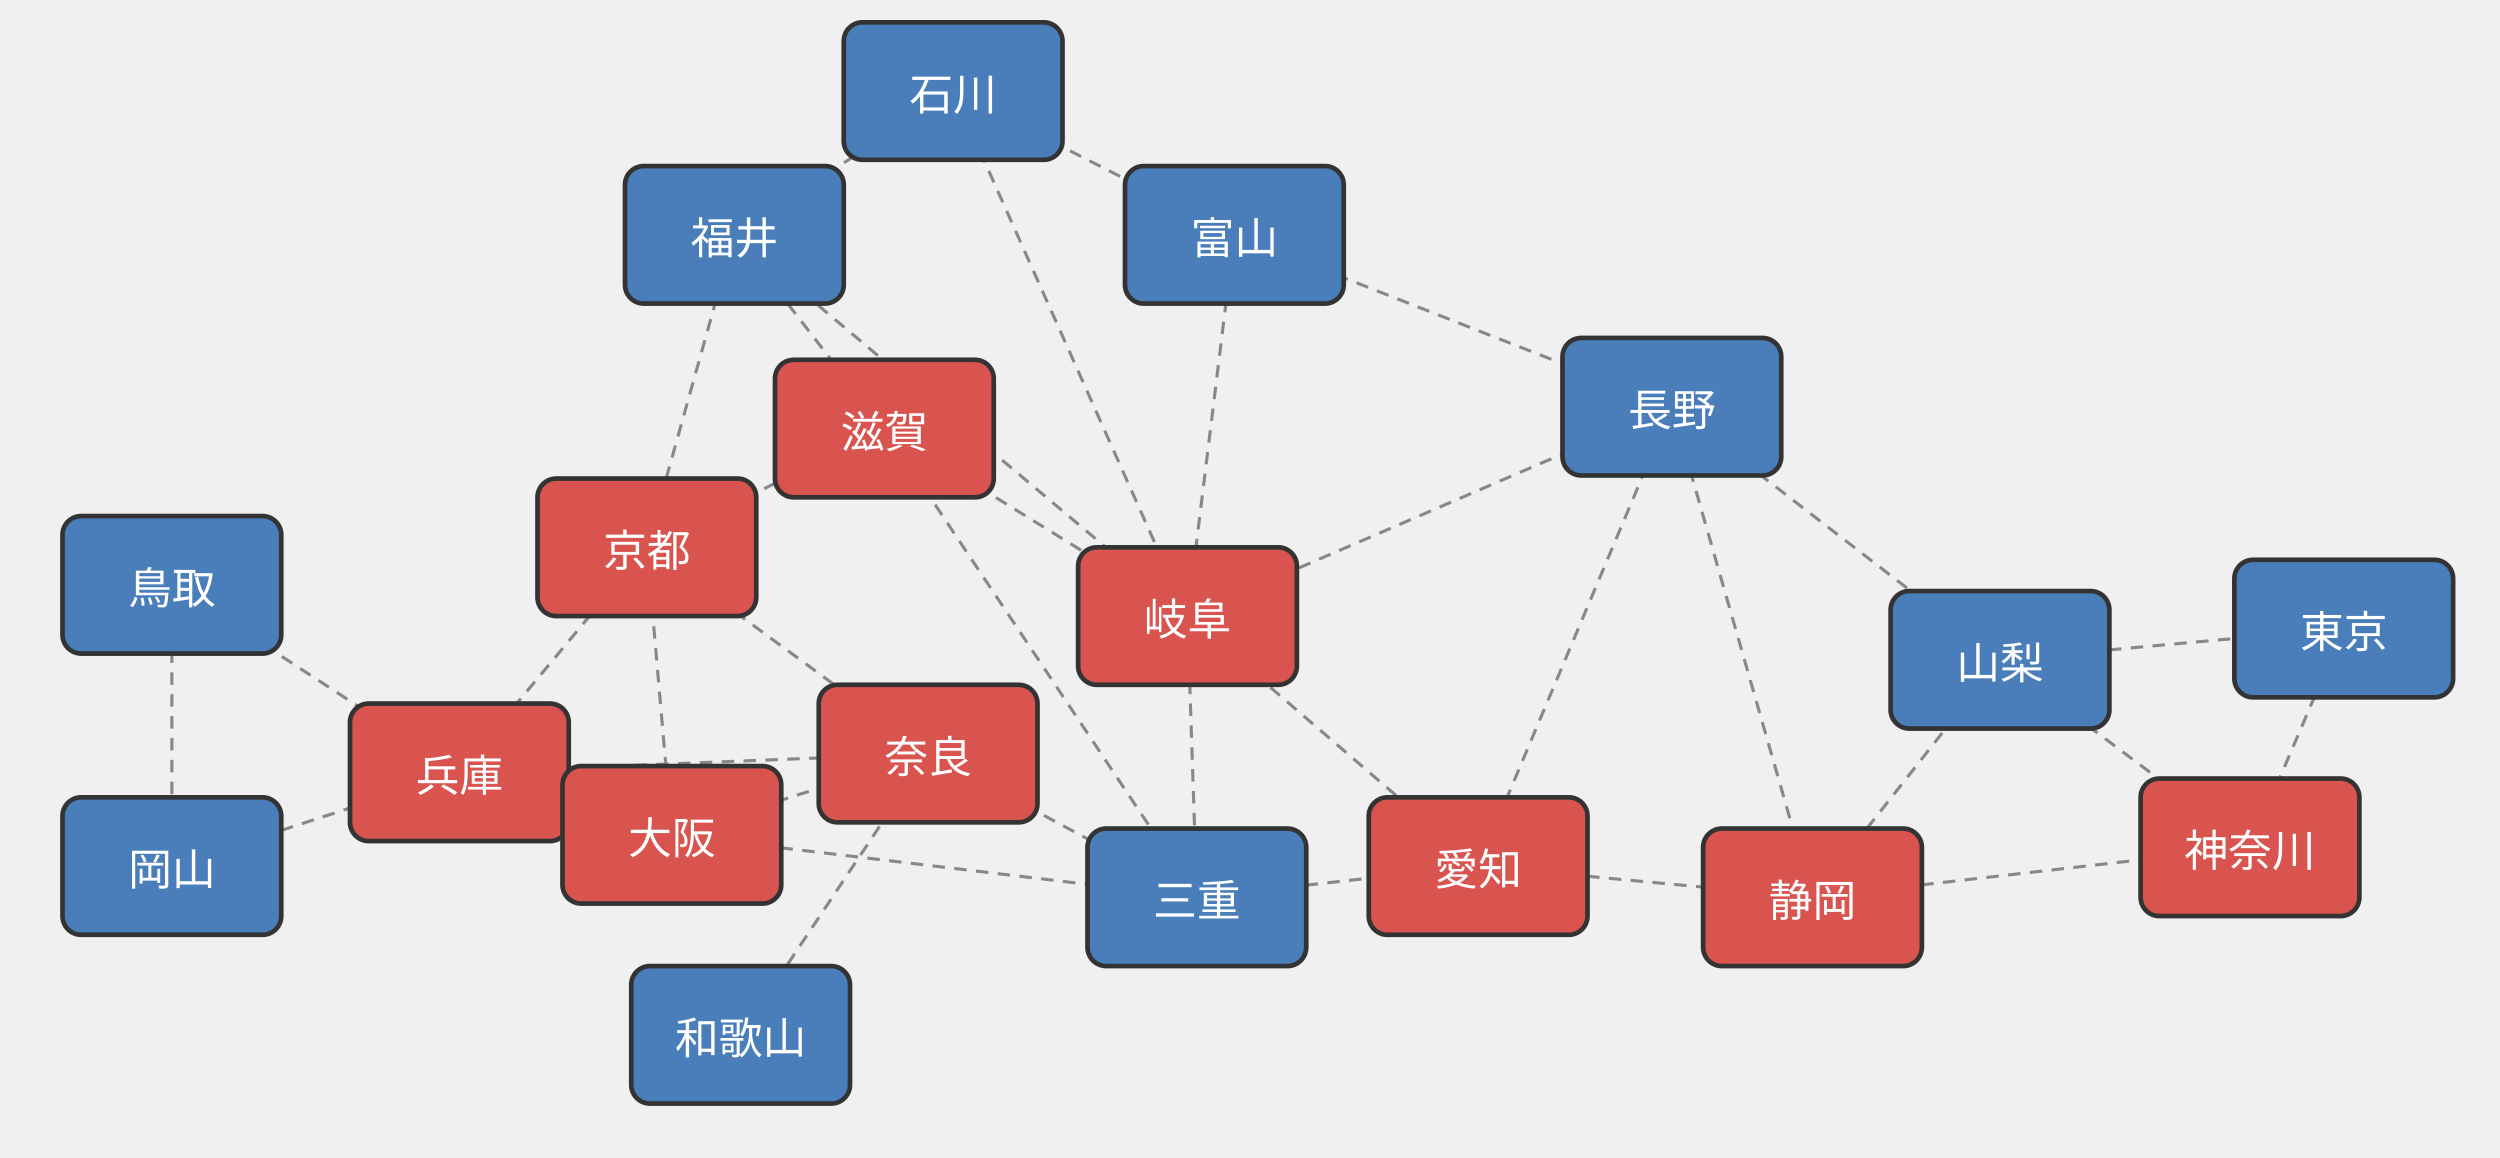
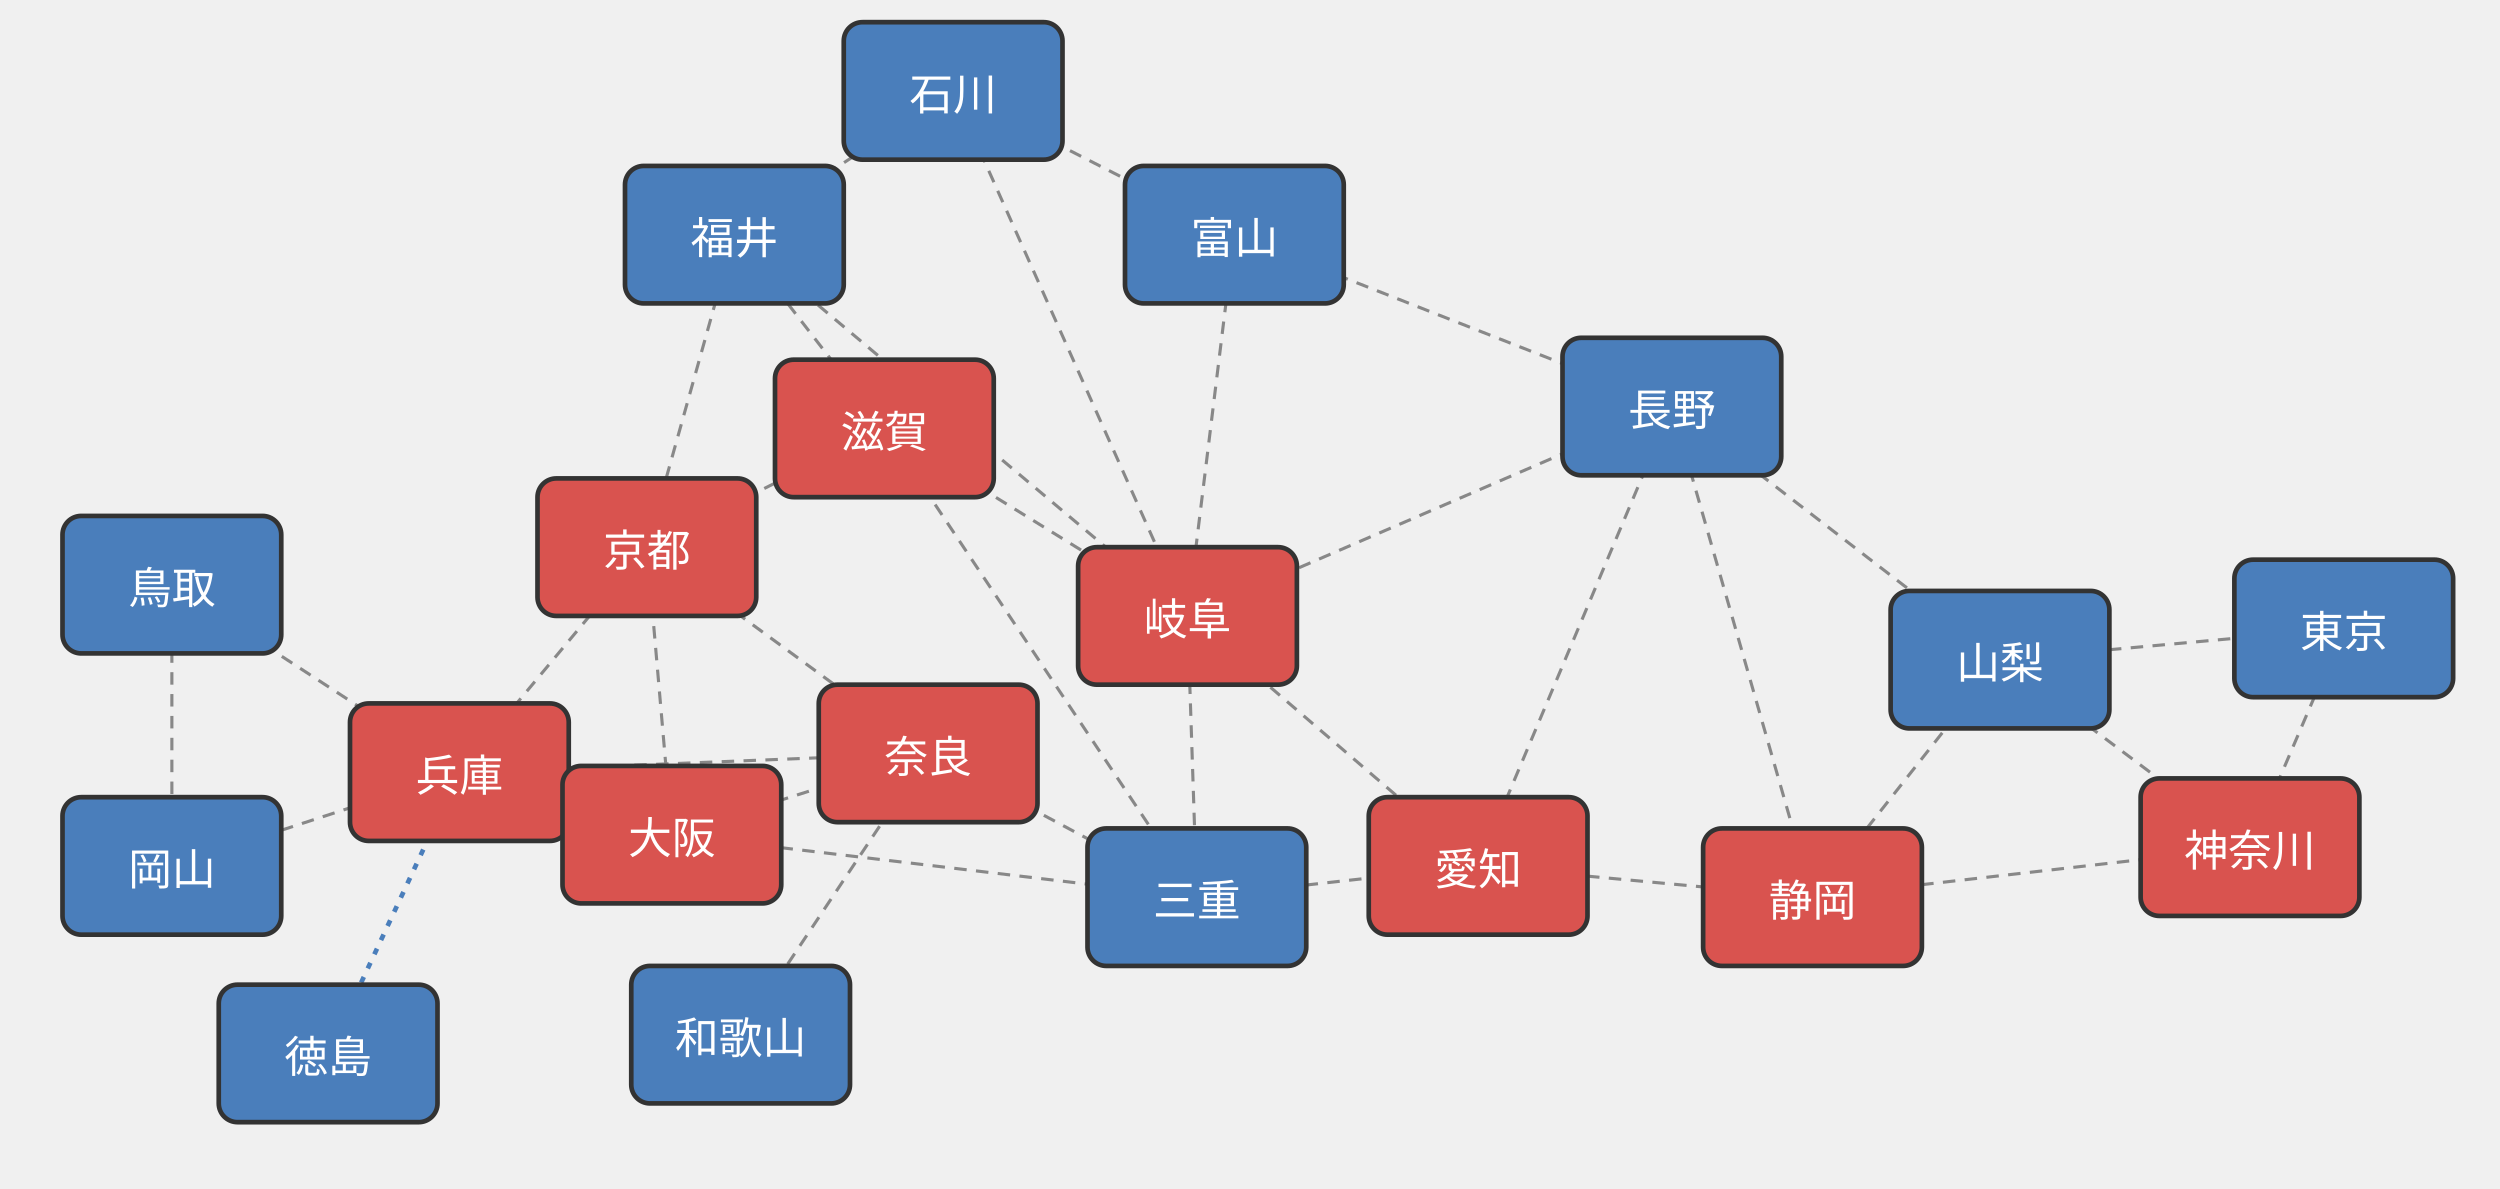
- <svg xmlns="http://www.w3.org/2000/svg" viewBox="195 75 800 370" width="1050" height="486">
+ <svg xmlns="http://www.w3.org/2000/svg" viewBox="195 75 800 380" width="1050" height="499">
  <style>
    .pref-rect { stroke: #333; stroke-width: 1.5; rx: 6; }
    .visited { fill: #d9534f; }
    .unvisited { fill: #4a7ebb; }
    .pref-label { font-family: sans-serif; font-size: 14px; fill: #fff; text-anchor: middle; dominant-baseline: central; }
    .adj-line { stroke: #888; stroke-width: 1; stroke-dasharray: 4 3; }
+     .bridge-line { stroke: #4a7ebb; stroke-width: 1.5; stroke-dasharray: 2 3; }
  </style>
  <g id="adjacency">
    <line class="adj-line" x1="410" y1="342" x2="402" y2="250" />
    <line class="adj-line" x1="410" y1="342" x2="342" y2="322" />
    <line class="adj-line" x1="410" y1="342" x2="492" y2="316" />
    <line class="adj-line" x1="410" y1="342" x2="578" y2="362" />
    <line class="adj-line" x1="402" y1="250" x2="342" y2="322" />
    <line class="adj-line" x1="402" y1="250" x2="492" y2="316" />
    <line class="adj-line" x1="402" y1="250" x2="478" y2="212" />
    <line class="adj-line" x1="342" y1="322" x2="492" y2="316" />
    <line class="adj-line" x1="342" y1="322" x2="250" y2="352" />
    <line class="adj-line" x1="492" y1="316" x2="578" y2="362" />
    <line class="adj-line" x1="492" y1="316" x2="432" y2="406" />
    <line class="adj-line" x1="578" y1="362" x2="478" y2="212" />
    <line class="adj-line" x1="578" y1="362" x2="668" y2="352" />
    <line class="adj-line" x1="478" y1="212" x2="575" y2="272" />
    <line class="adj-line" x1="575" y1="272" x2="668" y2="352" />
    <line class="adj-line" x1="575" y1="272" x2="578" y2="362" />
    <line class="adj-line" x1="668" y1="352" x2="775" y2="362" />
    <line class="adj-line" x1="775" y1="362" x2="835" y2="286" />
    <line class="adj-line" x1="775" y1="362" x2="915" y2="346" />
    <line class="adj-line" x1="835" y1="286" x2="915" y2="346" />
    <line class="adj-line" x1="835" y1="286" x2="945" y2="276" />
    <line class="adj-line" x1="915" y1="346" x2="945" y2="276" />
    <line class="adj-line" x1="430" y1="150" x2="402" y2="250" />
    <line class="adj-line" x1="430" y1="150" x2="478" y2="212" />
    <line class="adj-line" x1="430" y1="150" x2="575" y2="272" />
    <line class="adj-line" x1="430" y1="150" x2="500" y2="104" />
    <line class="adj-line" x1="500" y1="104" x2="575" y2="272" />
    <line class="adj-line" x1="500" y1="104" x2="590" y2="150" />
    <line class="adj-line" x1="590" y1="150" x2="575" y2="272" />
    <line class="adj-line" x1="590" y1="150" x2="730" y2="205" />
    <line class="adj-line" x1="730" y1="205" x2="575" y2="272" />
    <line class="adj-line" x1="730" y1="205" x2="668" y2="352" />
    <line class="adj-line" x1="730" y1="205" x2="775" y2="362" />
    <line class="adj-line" x1="730" y1="205" x2="835" y2="286" />
    <line class="adj-line" x1="250" y1="262" x2="342" y2="322" />
    <line class="adj-line" x1="250" y1="262" x2="250" y2="352" />
+     <line class="bridge-line" x1="300" y1="412" x2="342" y2="322" />
  </g>
  <g id="prefectures">
    <g data-pref="岡山">
      <rect class="pref-rect unvisited" x="215" y="330" width="70" height="44" rx="6" />
      <text class="pref-label" x="250" y="352">岡山</text>
    </g>
    <g data-pref="兵庫">
      <rect class="pref-rect visited" x="307" y="300" width="70" height="44" rx="6" />
      <text class="pref-label" x="342" y="322">兵庫</text>
    </g>
    <g data-pref="京都">
      <rect class="pref-rect visited" x="367" y="228" width="70" height="44" rx="6" />
      <text class="pref-label" x="402" y="250">京都</text>
    </g>
    <g data-pref="滋賀">
      <rect class="pref-rect visited" x="443" y="190" width="70" height="44" rx="6" />
      <text class="pref-label" x="478" y="212">滋賀</text>
    </g>
    <g data-pref="大阪">
      <rect class="pref-rect visited" x="375" y="320" width="70" height="44" rx="6" />
      <text class="pref-label" x="410" y="342">大阪</text>
    </g>
    <g data-pref="奈良">
      <rect class="pref-rect visited" x="457" y="294" width="70" height="44" rx="6" />
      <text class="pref-label" x="492" y="316">奈良</text>
    </g>
    <g data-pref="和歌山">
      <rect class="pref-rect unvisited" x="397" y="384" width="70" height="44" rx="6" />
      <text class="pref-label" x="432" y="406">和歌山</text>
    </g>
    <g data-pref="三重">
      <rect class="pref-rect unvisited" x="543" y="340" width="70" height="44" rx="6" />
      <text class="pref-label" x="578" y="362">三重</text>
    </g>
    <g data-pref="岐阜">
      <rect class="pref-rect visited" x="540" y="250" width="70" height="44" rx="6" />
      <text class="pref-label" x="575" y="272">岐阜</text>
    </g>
    <g data-pref="愛知">
      <rect class="pref-rect visited" x="633" y="330" width="70" height="44" rx="6" />
      <text class="pref-label" x="668" y="352">愛知</text>
    </g>
    <g data-pref="静岡">
      <rect class="pref-rect visited" x="740" y="340" width="70" height="44" rx="6" />
      <text class="pref-label" x="775" y="362">静岡</text>
    </g>
    <g data-pref="山梨">
      <rect class="pref-rect unvisited" x="800" y="264" width="70" height="44" rx="6" />
      <text class="pref-label" x="835" y="286">山梨</text>
    </g>
    <g data-pref="神奈川">
      <rect class="pref-rect visited" x="880" y="324" width="70" height="44" rx="6" />
      <text class="pref-label" x="915" y="346">神奈川</text>
    </g>
    <g data-pref="東京">
      <rect class="pref-rect unvisited" x="910" y="254" width="70" height="44" rx="6" />
      <text class="pref-label" x="945" y="276">東京</text>
    </g>
    <g data-pref="福井">
      <rect class="pref-rect unvisited" x="395" y="128" width="70" height="44" rx="6" />
      <text class="pref-label" x="430" y="150">福井</text>
    </g>
    <g data-pref="石川">
      <rect class="pref-rect unvisited" x="465" y="82" width="70" height="44" rx="6" />
      <text class="pref-label" x="500" y="104">石川</text>
    </g>
    <g data-pref="富山">
      <rect class="pref-rect unvisited" x="555" y="128" width="70" height="44" rx="6" />
      <text class="pref-label" x="590" y="150">富山</text>
    </g>
    <g data-pref="長野">
      <rect class="pref-rect unvisited" x="695" y="183" width="70" height="44" rx="6" />
      <text class="pref-label" x="730" y="205">長野</text>
    </g>
    <g data-pref="鳥取">
      <rect class="pref-rect unvisited" x="215" y="240" width="70" height="44" rx="6" />
      <text class="pref-label" x="250" y="262">鳥取</text>
    </g>
+     <g data-pref="徳島">
+       <rect class="pref-rect unvisited" x="265" y="390" width="70" height="44" rx="6" />
+       <text class="pref-label" x="300" y="412">徳島</text>
+     </g>
  </g>
</svg>
